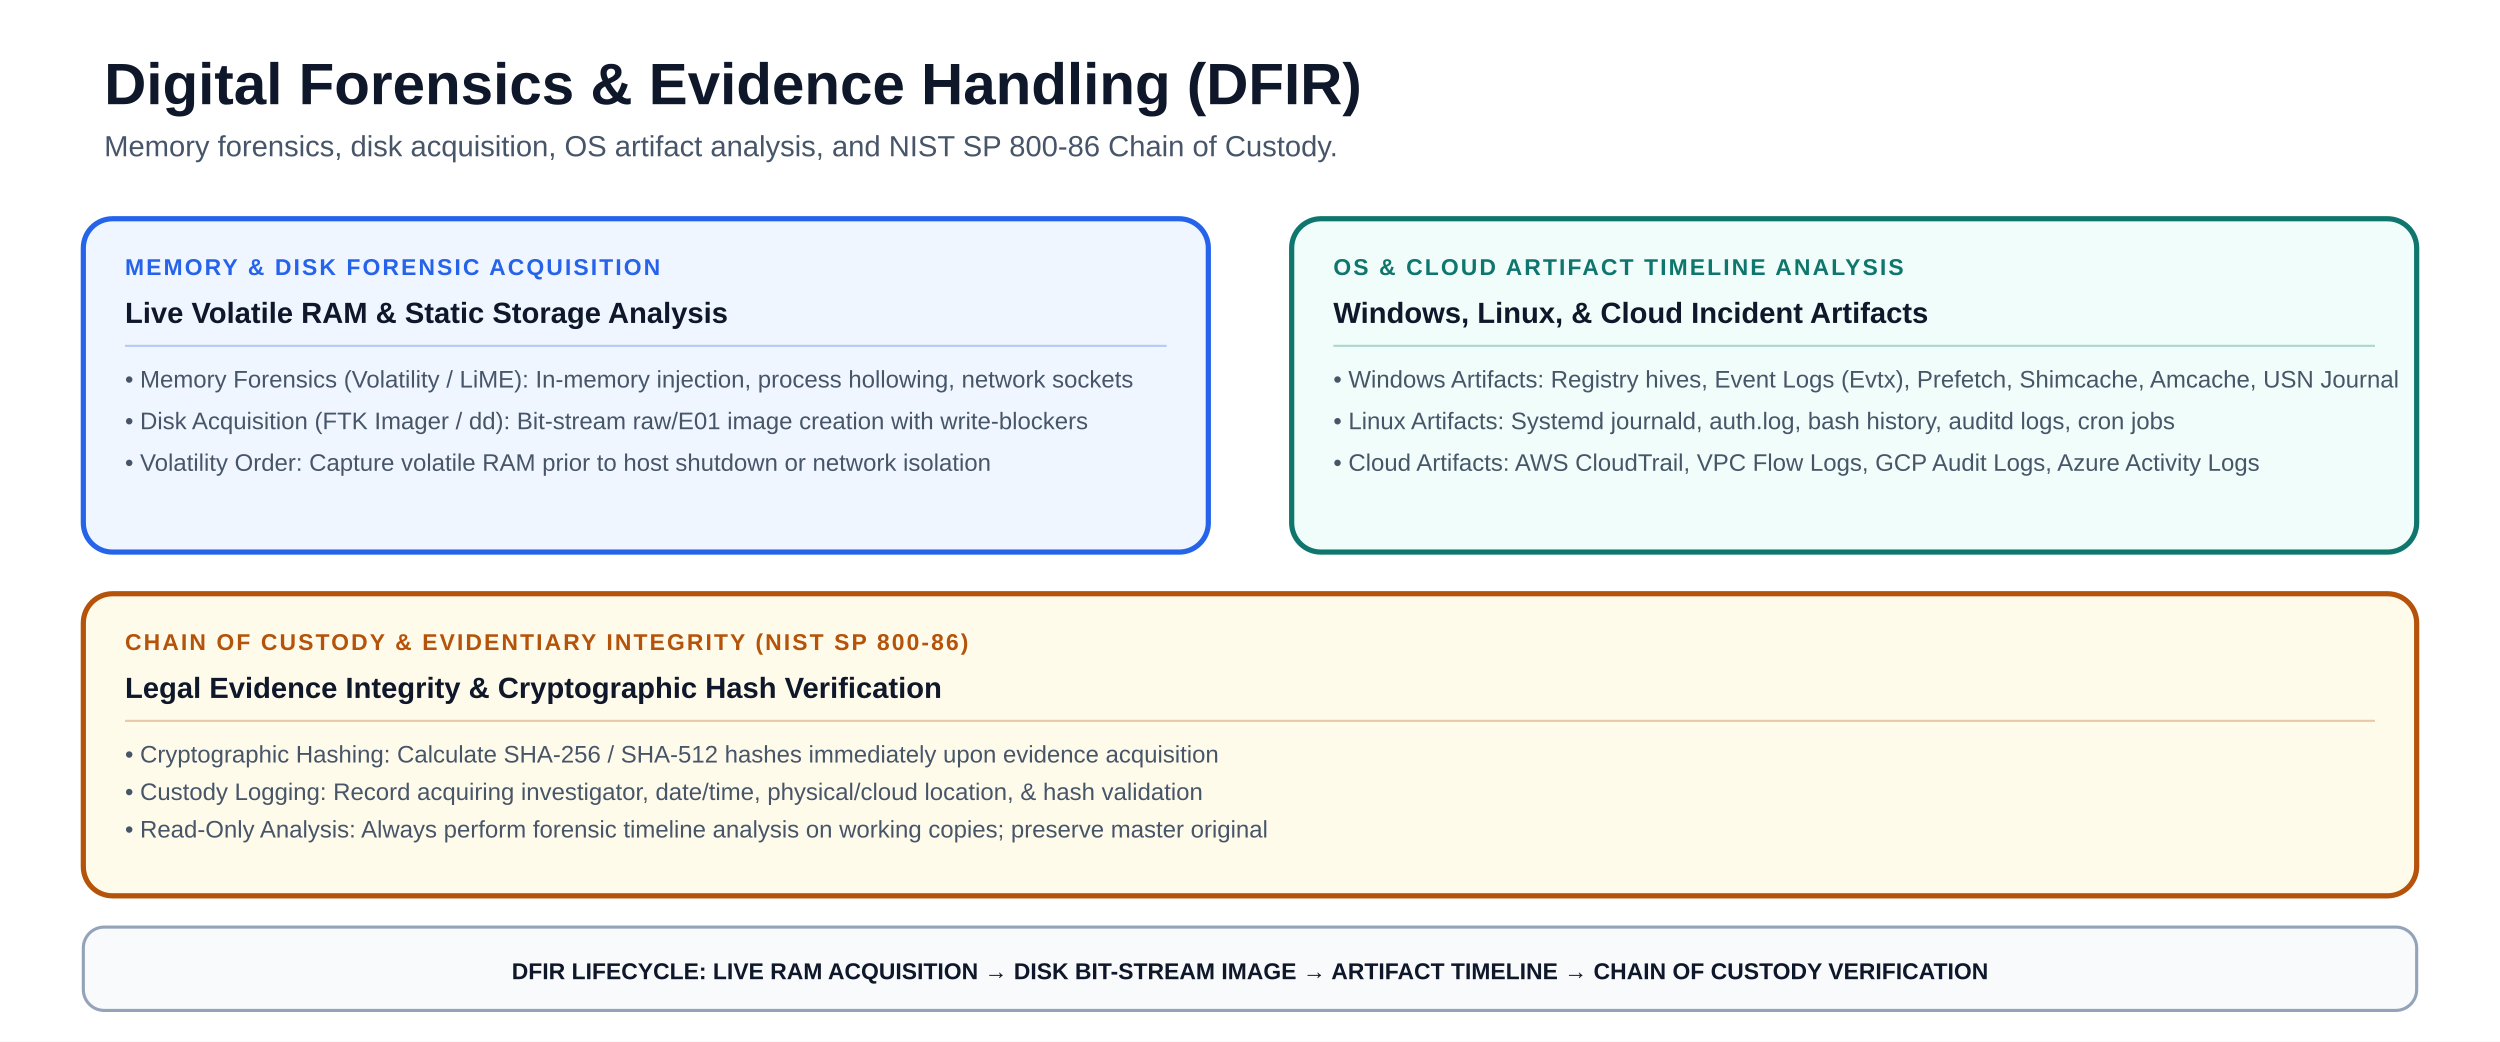
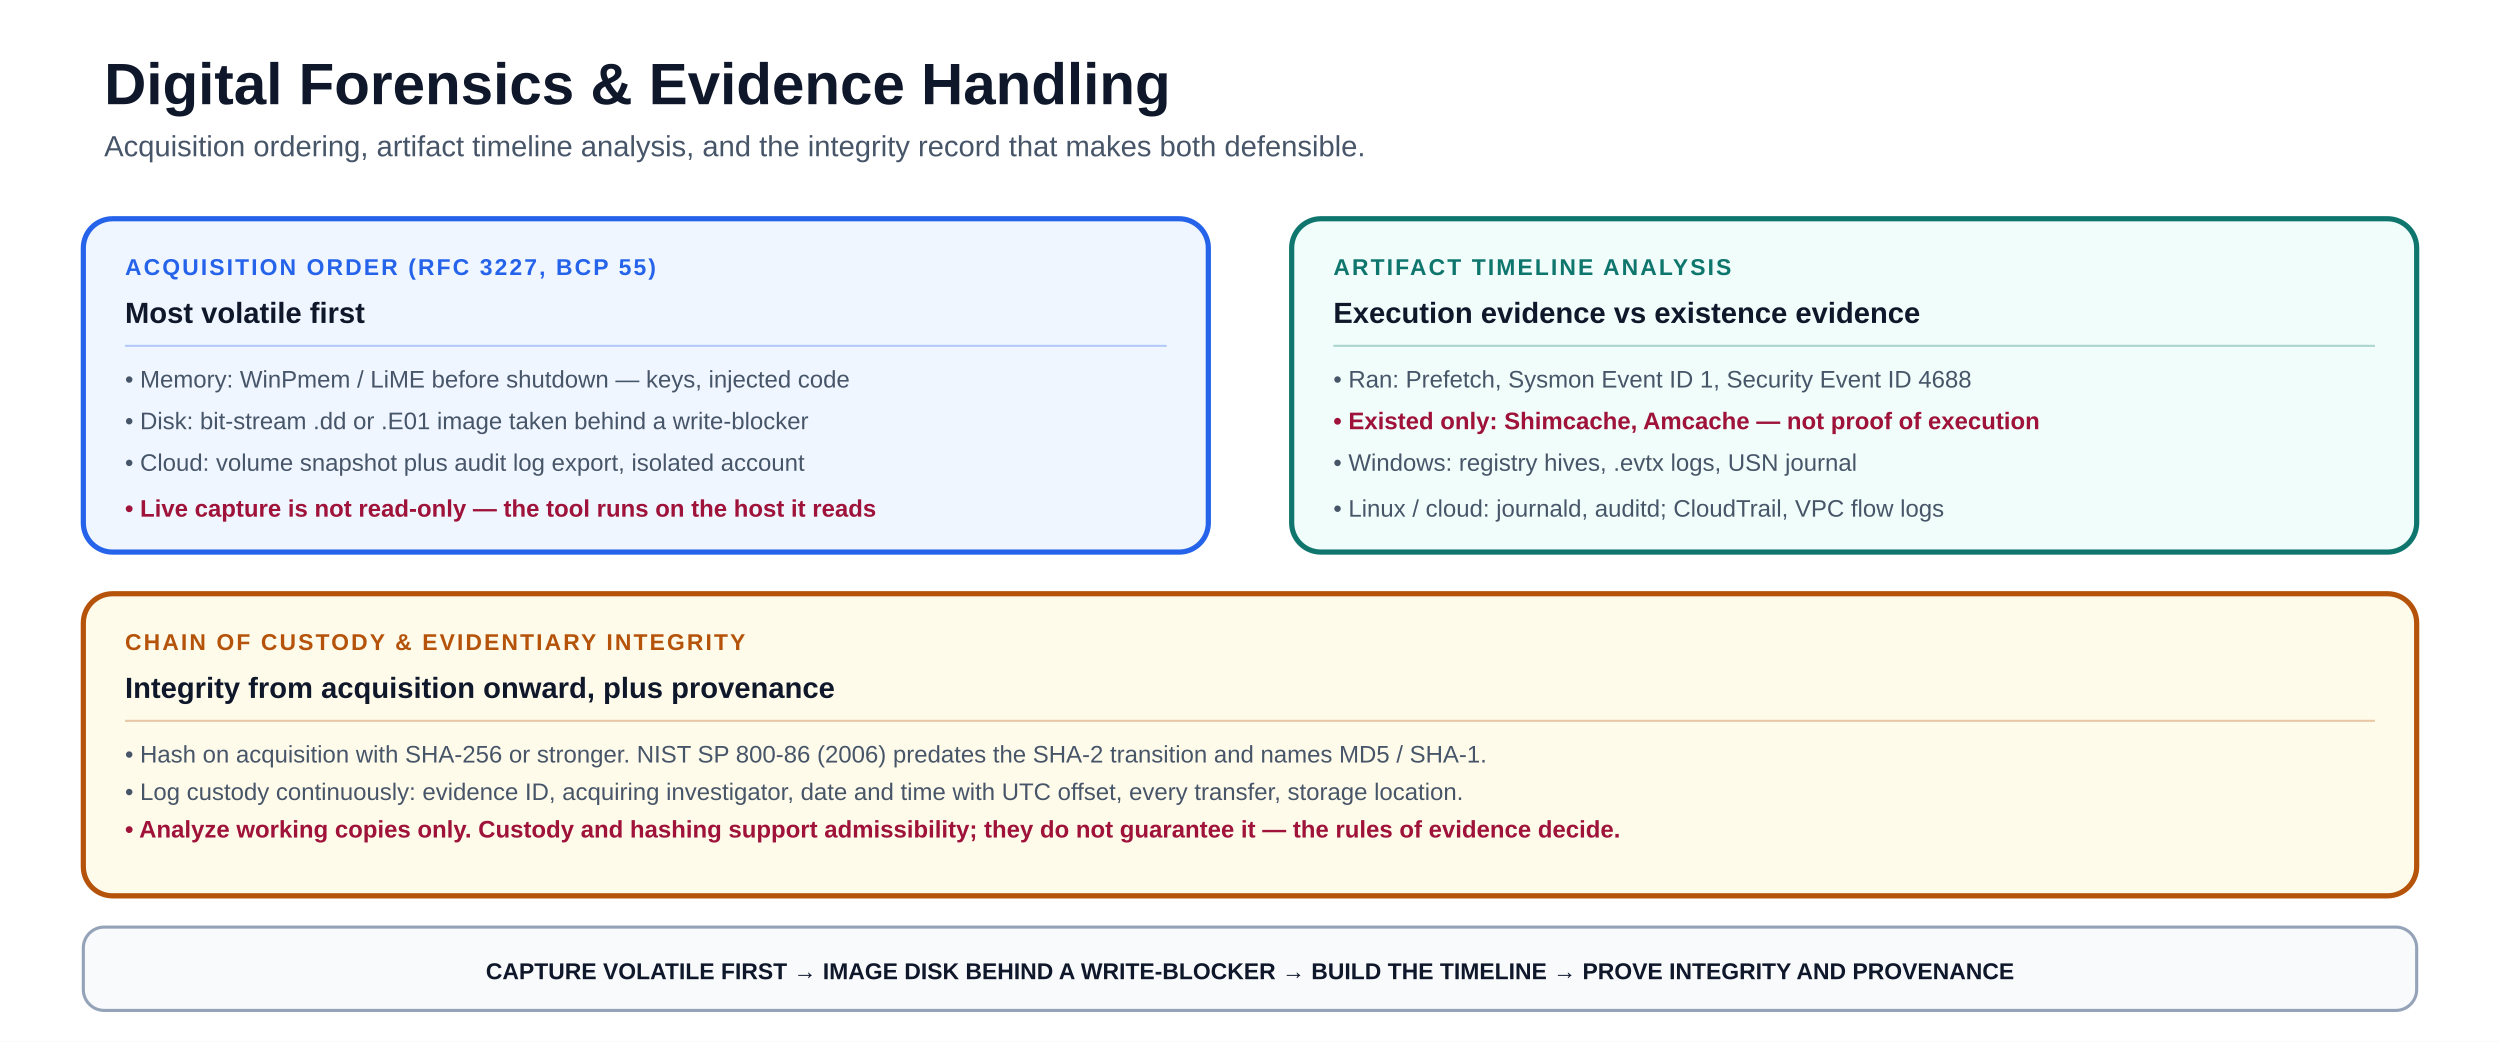
- <svg xmlns="http://www.w3.org/2000/svg" viewBox="0 0 1200 500" font-family="-apple-system, BlinkMacSystemFont, 'Segoe UI', Arial, sans-serif" role="img" aria-labelledby="title description">
+ <svg xmlns="http://www.w3.org/2000/svg" viewBox="0 0 1200 500" font-family="-apple-system, BlinkMacSystemFont, 'Segoe UI', Arial, sans-serif" role="img" aria-labelledby="dfeh-title dfeh-desc">
  <rect width="1200" height="500" fill="#ffffff" />
-   <text x="50" y="50" font-size="28" font-weight="850" fill="#0f172a">Digital Forensics &amp; Evidence Handling (DFIR)</text>
-   <text x="50" y="75" font-size="14" fill="#475569">Memory forensics, disk acquisition, OS artifact analysis, and NIST SP 800-86 Chain of Custody.</text>
+   <text x="50" y="50" font-size="28" font-weight="850" fill="#0f172a">Digital Forensics &amp; Evidence Handling</text>
+   <text x="50" y="75" font-size="14" fill="#475569">Acquisition ordering, artifact timeline analysis, and the integrity record that makes both defensible.</text>
  <rect x="40" y="105" width="540" height="160" rx="14" fill="#eff6ff" stroke="#2563eb" stroke-width="2.5" />
-   <text x="60" y="132" font-size="11" font-weight="900" letter-spacing="1" fill="#2563eb">MEMORY &amp; DISK FORENSIC ACQUISITION</text>
-   <text x="60" y="155" font-size="14" font-weight="800" fill="#0f172a">Live Volatile RAM &amp; Static Storage Analysis</text>
+   <text x="60" y="132" font-size="11" font-weight="900" letter-spacing="1" fill="#2563eb">ACQUISITION ORDER (RFC 3227, BCP 55)</text>
+   <text x="60" y="155" font-size="14" font-weight="800" fill="#0f172a">Most volatile first</text>
  <line x1="60" y1="166" x2="560" y2="166" stroke="#2563eb" stroke-opacity="0.3" stroke-width="1" />
-   <text x="60" y="186" font-size="11.5" font-weight="500" fill="#475569">• Memory Forensics (Volatility / LiME): In-memory injection, process hollowing, network sockets</text>
-   <text x="60" y="206" font-size="11.5" font-weight="500" fill="#475569">• Disk Acquisition (FTK Imager / dd): Bit-stream raw/E01 image creation with write-blockers</text>
-   <text x="60" y="226" font-size="11.5" font-weight="500" fill="#475569">• Volatility Order: Capture volatile RAM prior to host shutdown or network isolation</text>
+   <text x="60" y="186" font-size="11.5" font-weight="500" fill="#475569">• Memory: WinPmem / LiME before shutdown — keys, injected code</text>
+   <text x="60" y="206" font-size="11.5" font-weight="500" fill="#475569">• Disk: bit-stream .dd or .E01 image taken behind a write-blocker</text>
+   <text x="60" y="226" font-size="11.5" font-weight="500" fill="#475569">• Cloud: volume snapshot plus audit log export, isolated account</text>
+   <text x="60" y="248" font-size="11.5" font-weight="700" fill="#9f1239">• Live capture is not read-only — the tool runs on the host it reads</text>
  <rect x="620" y="105" width="540" height="160" rx="14" fill="#f0fdfa" stroke="#0f766e" stroke-width="2.5" />
-   <text x="640" y="132" font-size="11" font-weight="900" letter-spacing="1" fill="#0f766e">OS &amp; CLOUD ARTIFACT TIMELINE ANALYSIS</text>
-   <text x="640" y="155" font-size="14" font-weight="800" fill="#0f172a">Windows, Linux, &amp; Cloud Incident Artifacts</text>
+   <text x="640" y="132" font-size="11" font-weight="900" letter-spacing="1" fill="#0f766e">ARTIFACT TIMELINE ANALYSIS</text>
+   <text x="640" y="155" font-size="14" font-weight="800" fill="#0f172a">Execution evidence vs existence evidence</text>
  <line x1="640" y1="166" x2="1140" y2="166" stroke="#0f766e" stroke-opacity="0.3" stroke-width="1" />
-   <text x="640" y="186" font-size="11.5" font-weight="500" fill="#475569">• Windows Artifacts: Registry hives, Event Logs (Evtx), Prefetch, Shimcache, Amcache, USN Journal</text>
-   <text x="640" y="206" font-size="11.5" font-weight="500" fill="#475569">• Linux Artifacts: Systemd journald, auth.log, bash history, auditd logs, cron jobs</text>
-   <text x="640" y="226" font-size="11.5" font-weight="500" fill="#475569">• Cloud Artifacts: AWS CloudTrail, VPC Flow Logs, GCP Audit Logs, Azure Activity Logs</text>
+   <text x="640" y="186" font-size="11.5" font-weight="500" fill="#475569">• Ran: Prefetch, Sysmon Event ID 1, Security Event ID 4688</text>
+   <text x="640" y="206" font-size="11.5" font-weight="700" fill="#9f1239">• Existed only: Shimcache, Amcache — not proof of execution</text>
+   <text x="640" y="226" font-size="11.5" font-weight="500" fill="#475569">• Windows: registry hives, .evtx logs, USN journal</text>
+   <text x="640" y="248" font-size="11.5" font-weight="500" fill="#475569">• Linux / cloud: journald, auditd; CloudTrail, VPC flow logs</text>
  <rect x="40" y="285" width="1120" height="145" rx="14" fill="#fffbeb" stroke="#b45309" stroke-width="2.5" />
-   <text x="60" y="312" font-size="11" font-weight="900" letter-spacing="1" fill="#b45309">CHAIN OF CUSTODY &amp; EVIDENTIARY INTEGRITY (NIST SP 800-86)</text>
-   <text x="60" y="335" font-size="14" font-weight="800" fill="#0f172a">Legal Evidence Integrity &amp; Cryptographic Hash Verification</text>
+   <text x="60" y="312" font-size="11" font-weight="900" letter-spacing="1" fill="#b45309">CHAIN OF CUSTODY &amp; EVIDENTIARY INTEGRITY</text>
+   <text x="60" y="335" font-size="14" font-weight="800" fill="#0f172a">Integrity from acquisition onward, plus provenance</text>
  <line x1="60" y1="346" x2="1140" y2="346" stroke="#b45309" stroke-opacity="0.3" stroke-width="1" />
-   <text x="60" y="366" font-size="11.5" font-weight="500" fill="#475569">• Cryptographic Hashing: Calculate SHA-256 / SHA-512 hashes immediately upon evidence acquisition</text>
-   <text x="60" y="384" font-size="11.5" font-weight="500" fill="#475569">• Custody Logging: Record acquiring investigator, date/time, physical/cloud location, &amp; hash validation</text>
-   <text x="60" y="402" font-size="11.5" font-weight="500" fill="#475569">• Read-Only Analysis: Always perform forensic timeline analysis on working copies; preserve master original</text>
+   <text x="60" y="366" font-size="11.5" font-weight="500" fill="#475569">• Hash on acquisition with SHA-256 or stronger. NIST SP 800-86 (2006) predates the SHA-2 transition and names MD5 / SHA-1.</text>
+   <text x="60" y="384" font-size="11.5" font-weight="500" fill="#475569">• Log custody continuously: evidence ID, acquiring investigator, date and time with UTC offset, every transfer, storage location.</text>
+   <text x="60" y="402" font-size="11.5" font-weight="700" fill="#9f1239">• Analyze working copies only. Custody and hashing support admissibility; they do not guarantee it — the rules of evidence decide.</text>
  <rect x="40" y="445" width="1120" height="40" rx="10" fill="#f8fafc" stroke="#94a3b8" stroke-width="1.5" />
-   <text x="600" y="470" text-anchor="middle" font-size="11" font-weight="800" fill="#0f172a">DFIR LIFECYCLE: LIVE RAM ACQUISITION → DISK BIT-STREAM IMAGE → ARTIFACT TIMELINE → CHAIN OF CUSTODY VERIFICATION</text>
+   <text x="600" y="470" text-anchor="middle" font-size="11" font-weight="800" fill="#0f172a">CAPTURE VOLATILE FIRST → IMAGE DISK BEHIND A WRITE-BLOCKER → BUILD THE TIMELINE → PROVE INTEGRITY AND PROVENANCE</text>
</svg>
